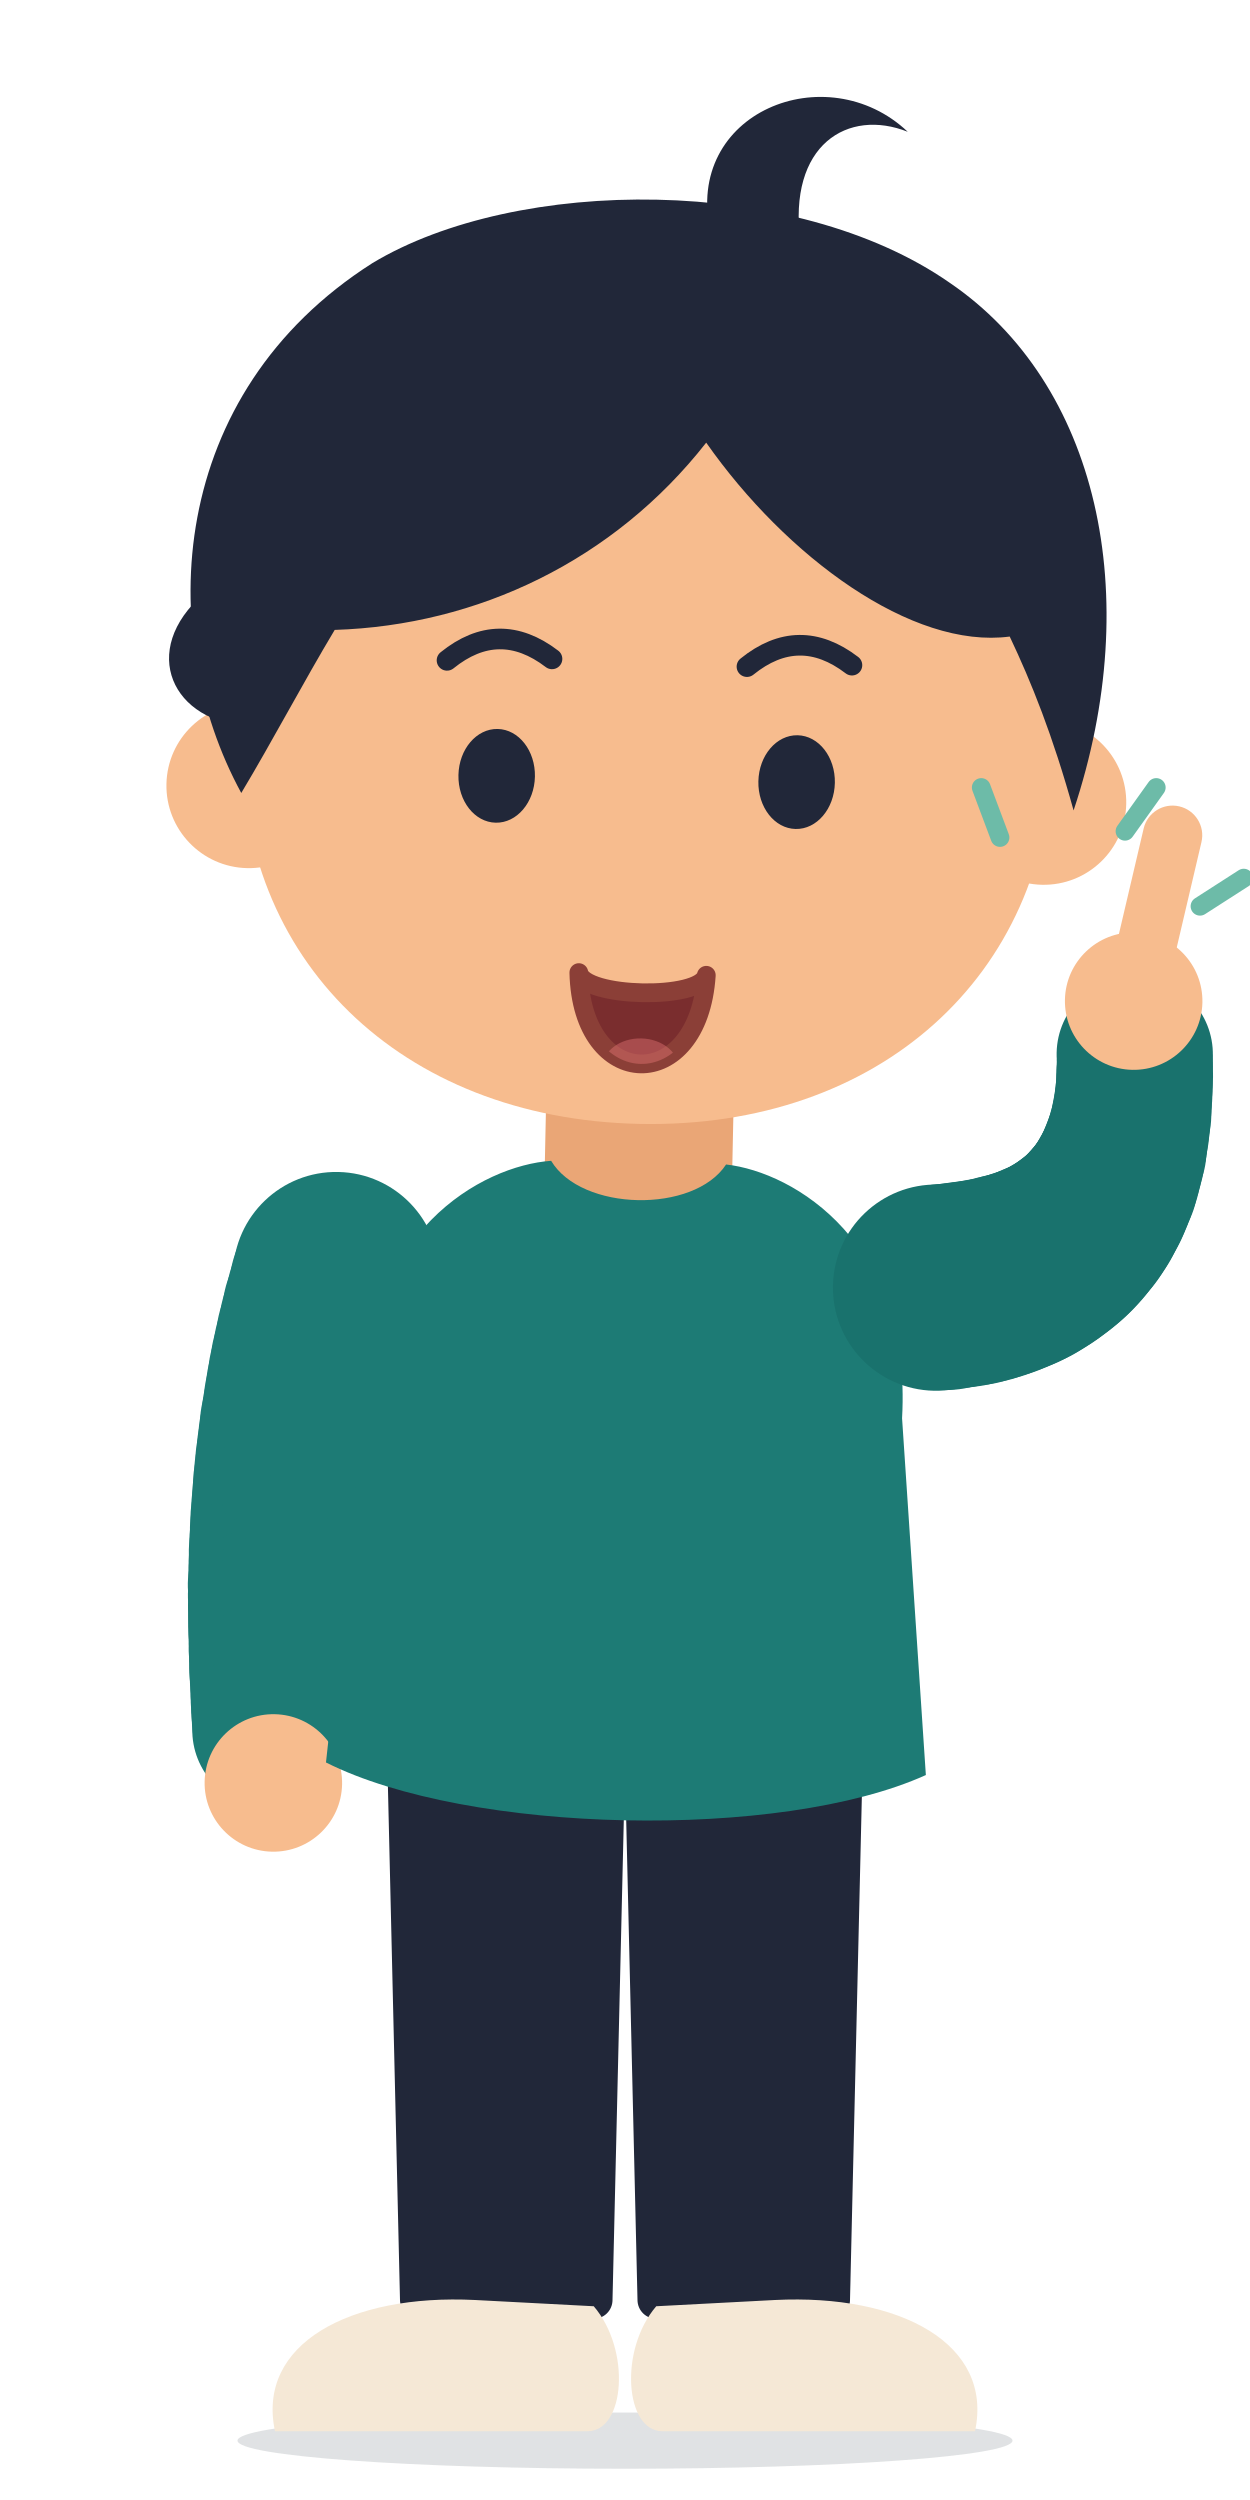
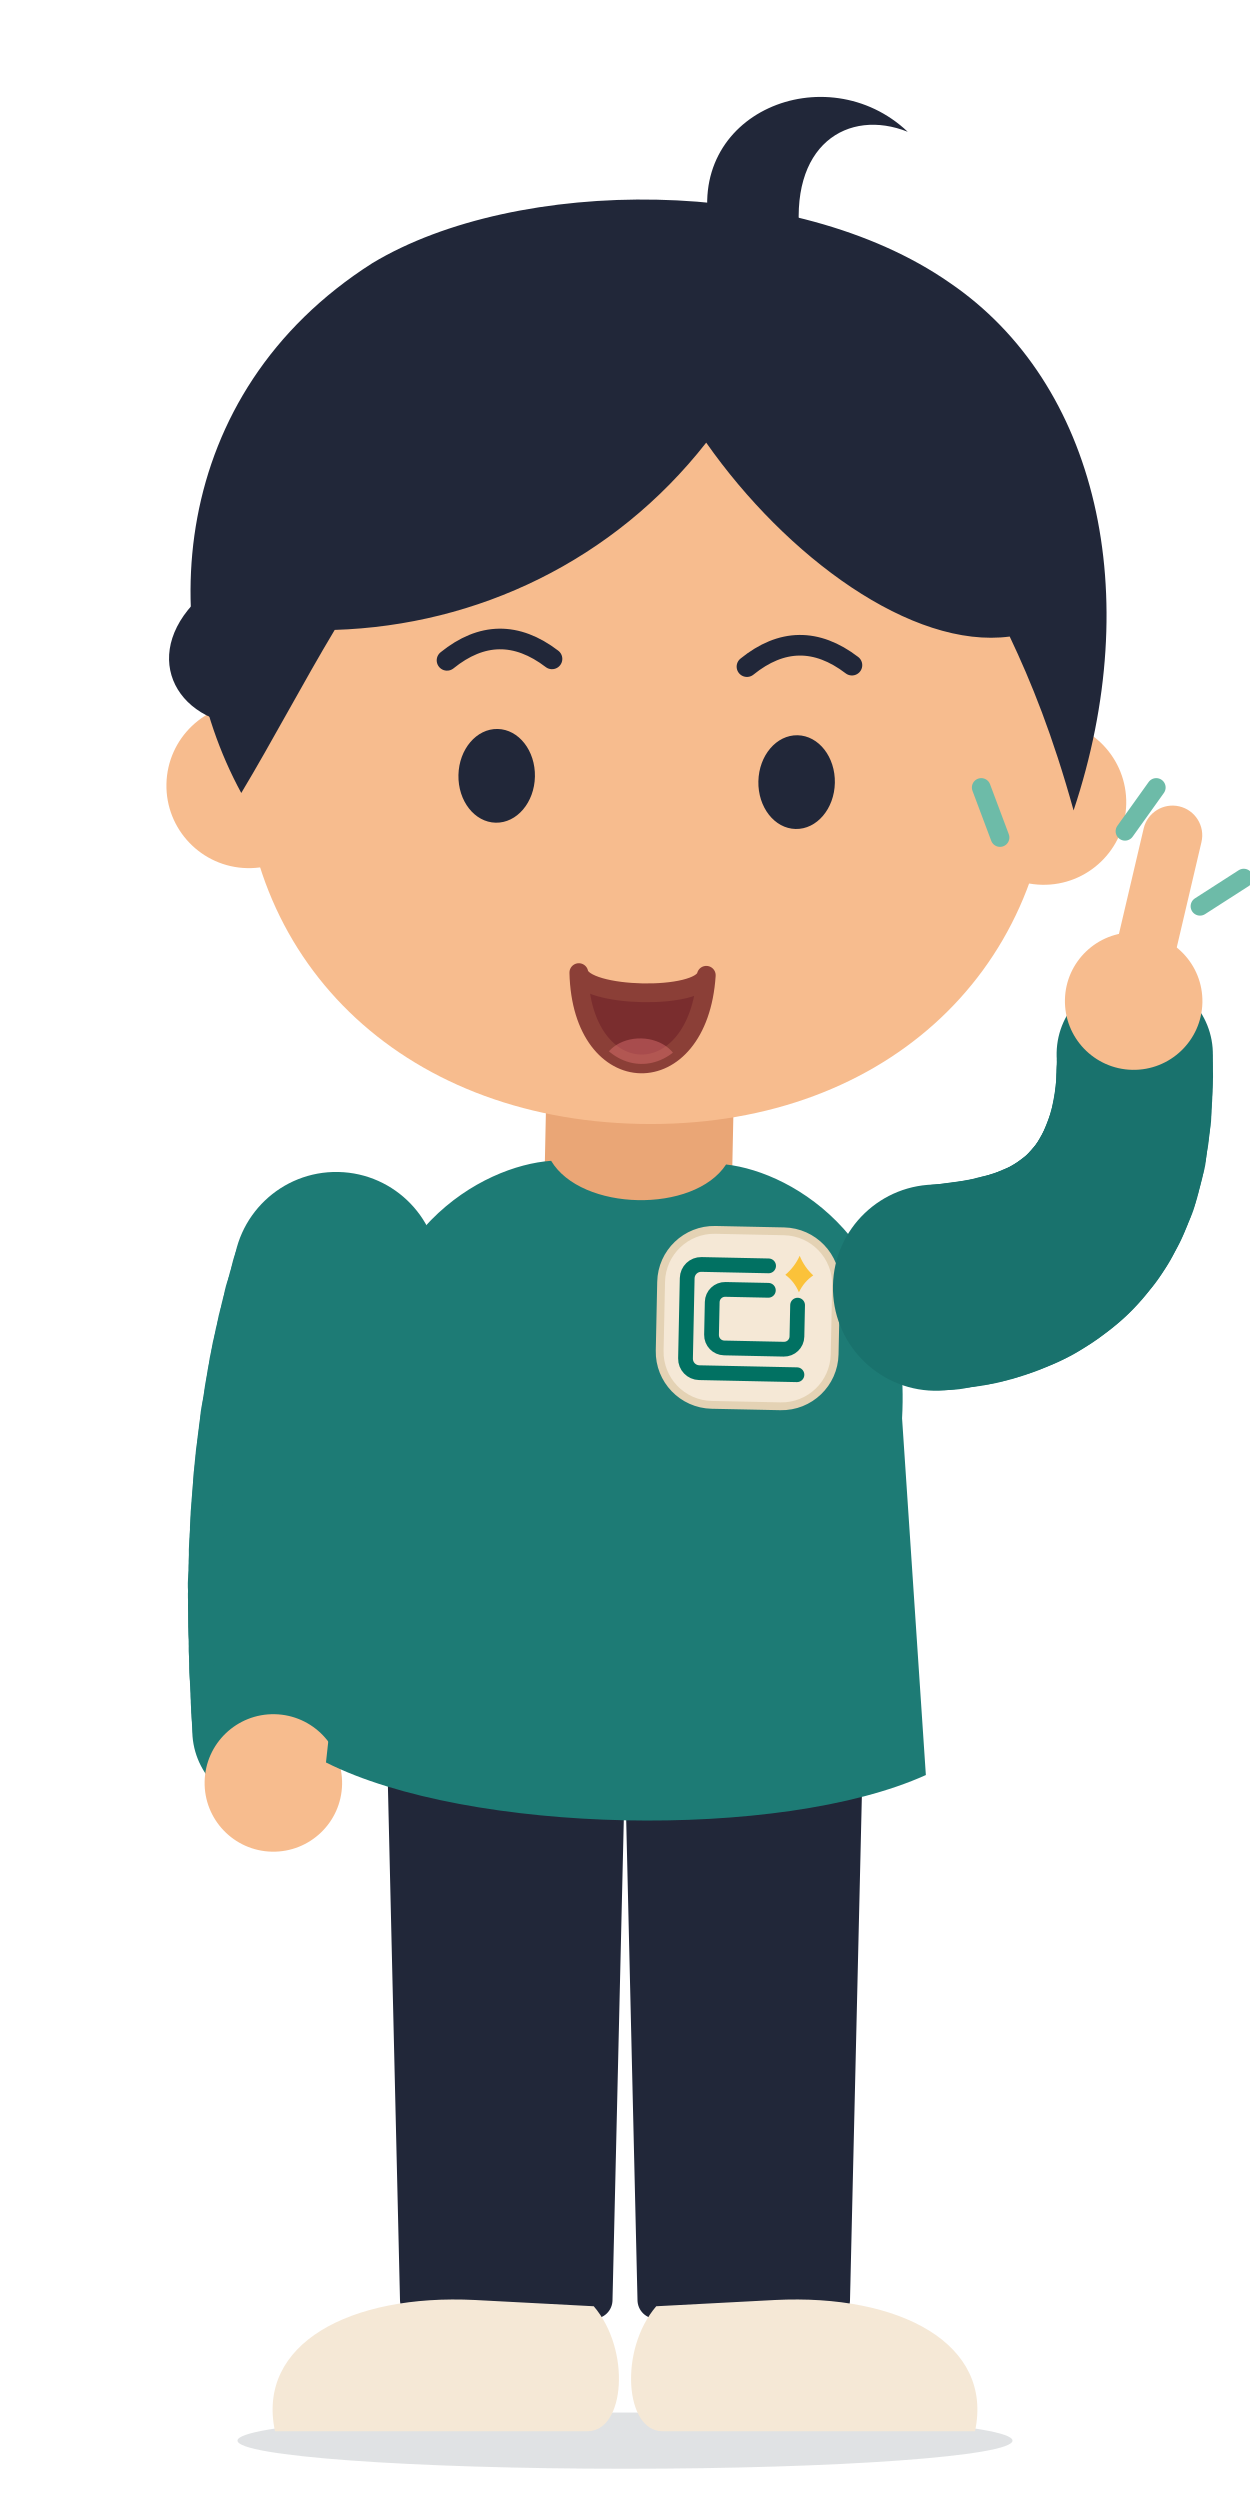
<svg xmlns="http://www.w3.org/2000/svg" viewBox="0 0 400 800" role="img" aria-label="Raka">
  <ellipse cx="200" cy="781" rx="124" ry="9" fill="#10212B" opacity=".13" />
  <path d="M130 566L194 566L190 736L134 736Z" fill="#212739" stroke="#212739" stroke-width="12" stroke-linejoin="round" />
  <path d="M206 566L270 566L266 736L210 736Z" fill="#212739" stroke="#212739" stroke-width="12" stroke-linejoin="round" />
  <path d="M88 778C82 750 112 734 152 736L190 738C202 752 200 778 188 778Z" fill="#F5E8D6" />
  <path d="M312 778C318 750 288 734 248 736L210 738C198 752 200 778 212 778Z" fill="#F5E8D6" />
  <g class="raka-body" transform="translate(0 0) rotate(1.2 200 580)">
    <g class="raka-arm-L" fill="#1d7b75">
      <circle cx="104" cy="410" r="33" />
      <circle cx="102.9" cy="414.1" r="33" />
      <circle cx="101.8" cy="418.2" r="32.9" />
      <circle cx="100.7" cy="422.3" r="32.9" />
      <circle cx="99.7" cy="426.4" r="32.8" />
      <circle cx="98.7" cy="430.4" r="32.7" />
      <circle cx="97.7" cy="434.4" r="32.5" />
      <circle cx="96.8" cy="438.4" r="32.4" />
      <circle cx="95.9" cy="442.4" r="32.2" />
      <circle cx="95.1" cy="446.3" r="32" />
      <circle cx="94.3" cy="450.3" r="31.8" />
      <circle cx="93.5" cy="454.1" r="31.5" />
      <circle cx="92.7" cy="458" r="31.3" />
      <circle cx="92" cy="461.8" r="31" />
      <circle cx="91.3" cy="465.7" r="30.7" />
      <circle cx="90.7" cy="469.4" r="30.5" />
      <circle cx="90.1" cy="473.2" r="30.2" />
      <circle cx="89.5" cy="476.9" r="29.9" />
      <circle cx="89" cy="480.7" r="29.6" />
      <circle cx="88.5" cy="484.3" r="29.3" />
      <circle cx="88" cy="488" r="29" />
      <circle cx="87.6" cy="491.6" r="28.7" />
      <circle cx="87.2" cy="495.3" r="28.4" />
      <circle cx="86.8" cy="498.8" r="28.1" />
      <circle cx="86.5" cy="502.4" r="27.8" />
      <circle cx="86.2" cy="505.9" r="27.5" />
      <circle cx="85.9" cy="509.5" r="27.3" />
      <circle cx="85.7" cy="512.9" r="27" />
      <circle cx="85.5" cy="516.4" r="26.7" />
      <circle cx="85.4" cy="519.8" r="26.5" />
      <circle cx="85.3" cy="523.3" r="26.3" />
      <circle cx="85.2" cy="526.6" r="26" />
      <circle cx="85.1" cy="530" r="25.8" />
      <circle cx="85.1" cy="533.3" r="25.6" />
      <circle cx="85.1" cy="536.7" r="25.5" />
      <circle cx="85.2" cy="539.9" r="25.3" />
      <circle cx="85.3" cy="543.2" r="25.2" />
      <circle cx="85.4" cy="546.4" r="25.1" />
      <circle cx="85.6" cy="549.7" r="25.1" />
      <circle cx="85.8" cy="552.8" r="25" />
      <circle cx="86" cy="556" r="25" />
      <circle cx="87.3" cy="572.9" r="22" fill="#F7BC8E" />
    </g>
    <rect x="170" y="336" width="60" height="62" rx="16" fill="#EAA676" />
    <g transform="translate(200 580) scale(1 1) translate(-200 -580)">
      <path d="M114 452C112 396 150 374 172 372C182 388 218 388 228 372C250 374 288 396 286 452L296 566C250 588 150 588 104 566Z" fill="#1D7B75" />
+     </g>
+     <g class="raka-patch">
+       <rect x="208" y="393" width="56" height="56" rx="17" fill="#F5E8D6" stroke="#E4D2B4" stroke-width="2.5" />
+       <g transform="translate(236 421) scale(0.1719) translate(-128 -128)">
+         <g fill="none" stroke="#017162" stroke-width="27.5" stroke-linecap="round" stroke-linejoin="round">
+           <path d="M164.5 30H39.5A26 26 0 0 0 13.5 56V205.5A26 26 0 0 0 39.5 231.5H221.5" />
+           <path d="M165 75.5H85A24 24 0 0 0 61 99.5V160.5A24 24 0 0 0 85 184.5H196A24 24 0 0 0 220 160.5V102" />
+         </g>
+         <path d="M222 10Q231 31 248 46Q231 58 222 78Q213 58 196 46Q213 31 222 10Z" fill="#FBC23A" />
+       </g>
    </g>
    <g class="raka-head" transform="translate(200 362) rotate(0) scale(1.2) translate(-200 -306)">
      <circle cx="94" cy="216" r="22" fill="#F7BC8E" />
      <circle cx="306" cy="216" r="22" fill="#F7BC8E" />
      <path d="M200 92C270 92 308 138 308 204C308 262 264 304 200 304C136 304 92 262 92 204C92 138 130 92 200 92Z" fill="#F7BC8E" />
      <g transform="translate(200 0) scale(1 1) translate(-200 0)">
        <path d="M146 187Q160 176 174 187" fill="none" stroke="#212739" stroke-width="5.5" stroke-linecap="round" transform="translate(0 -6) rotate(-2 160 184)" />
        <path d="M226 187Q240 176 254 187" fill="none" stroke="#212739" stroke-width="5.5" stroke-linecap="round" transform="translate(0 -6) rotate(-2 240 184)" />
        <ellipse cx="160" cy="212" rx="10.2" ry="12.5" fill="#212739" opacity="1" />
        <path d="M146 217Q160 195 174 217" fill="none" stroke="#212739" stroke-width="6" stroke-linecap="round" opacity="0" />
        <ellipse cx="240" cy="212" rx="10.2" ry="12.5" fill="#212739" opacity="1" />
        <path d="M226 217Q240 195 254 217" fill="none" stroke="#212739" stroke-width="6" stroke-linecap="round" opacity="0" />
        <g transform="translate(200 264)">
          <defs>
            <clipPath id="raka-menunjuk-mc">
              <path d="M-17 0C-15.6 6.7 15.6 6.7 17 0C15.6 32 -15.6 32 -17 0Z" />
            </clipPath>
          </defs>
          <path d="M-17 0C-15.6 6.7 15.6 6.7 17 0C15.6 32 -15.6 32 -17 0Z" fill="#7A2D2E" fill-opacity="1" stroke="#8B3F37" stroke-width="5" stroke-linejoin="round" />
          <ellipse cx="0" cy="25.2" rx="10.2" ry="8" fill="#EE7A7A" clip-path="url(#raka-menunjuk-mc)" opacity="0.4" />
        </g>
      </g>
      <g transform="translate(0 0)" fill="#212739">
        <path d="M92 218C68 176 70 112 124 76C162 52 236 50 278 78C318 104 332 160 314 218C308 198 302 184 296 172C270 176 236 152 214 122C190 154 154 172 116 174C108 188 100 204 92 218Z" />
        <path d="M98 200C76 202 64 184 78 168C80 180 88 184 102 184Z" />
        <path d="M214 66C206 34 244 18 266 38C250 32 234 42 238 68Z" />
      </g>
    </g>
    <g class="raka-arm-R" fill="#19726d">
      <circle cx="296" cy="410" r="33" />
      <circle cx="299.2" cy="409.7" r="33" />
      <circle cx="302.3" cy="409.2" r="32.9" />
      <circle cx="305.4" cy="408.7" r="32.9" />
      <circle cx="308.3" cy="408.2" r="32.8" />
      <circle cx="311.2" cy="407.5" r="32.7" />
      <circle cx="314" cy="406.8" r="32.5" />
      <circle cx="316.7" cy="405.9" r="32.4" />
      <circle cx="319.3" cy="405" r="32.2" />
      <circle cx="321.8" cy="404.1" r="32" />
      <circle cx="324.3" cy="403" r="31.8" />
      <circle cx="326.6" cy="401.9" r="31.5" />
      <circle cx="328.9" cy="400.6" r="31.3" />
      <circle cx="331.1" cy="399.3" r="31" />
      <circle cx="333.2" cy="398" r="30.7" />
      <circle cx="335.2" cy="396.5" r="30.5" />
      <circle cx="337.1" cy="395" r="30.2" />
      <circle cx="339" cy="393.3" r="29.9" />
      <circle cx="340.7" cy="391.6" r="29.6" />
      <circle cx="342.4" cy="389.9" r="29.3" />
      <circle cx="344" cy="388" r="29" />
      <circle cx="345.5" cy="386.1" r="28.7" />
      <circle cx="346.9" cy="384" r="28.4" />
      <circle cx="348.3" cy="381.9" r="28.1" />
      <circle cx="349.5" cy="379.8" r="27.8" />
      <circle cx="350.7" cy="377.5" r="27.5" />
      <circle cx="351.8" cy="375.2" r="27.3" />
      <circle cx="352.8" cy="372.7" r="27" />
      <circle cx="353.7" cy="370.2" r="26.7" />
      <circle cx="354.5" cy="367.7" r="26.5" />
      <circle cx="355.3" cy="365" r="26.3" />
      <circle cx="355.9" cy="362.3" r="26" />
      <circle cx="356.5" cy="359.4" r="25.8" />
      <circle cx="357" cy="356.5" r="25.6" />
      <circle cx="357.4" cy="353.6" r="25.5" />
      <circle cx="357.7" cy="350.5" r="25.3" />
      <circle cx="357.9" cy="347.4" r="25.2" />
      <circle cx="358.1" cy="344.1" r="25.1" />
      <circle cx="358.1" cy="340.8" r="25.1" />
      <circle cx="358.1" cy="337.5" r="25" />
      <circle cx="358" cy="334" r="25" />
      <circle cx="357.3" cy="317" r="22" fill="#F7BC8E" />
      <rect x="0" y="-9.5" width="64" height="19" rx="9.5" fill="#F7BC8E" transform="translate(357.3 317) rotate(-78)" />
    </g>
  </g>
  <g opacity="1" stroke="#6DBBA8" stroke-width="6" stroke-linecap="round" transform="translate(0 0)">
    <path d="M320 268l-6 -16M360 266l10 -14M384 290l14 -9" />
  </g>
</svg>
